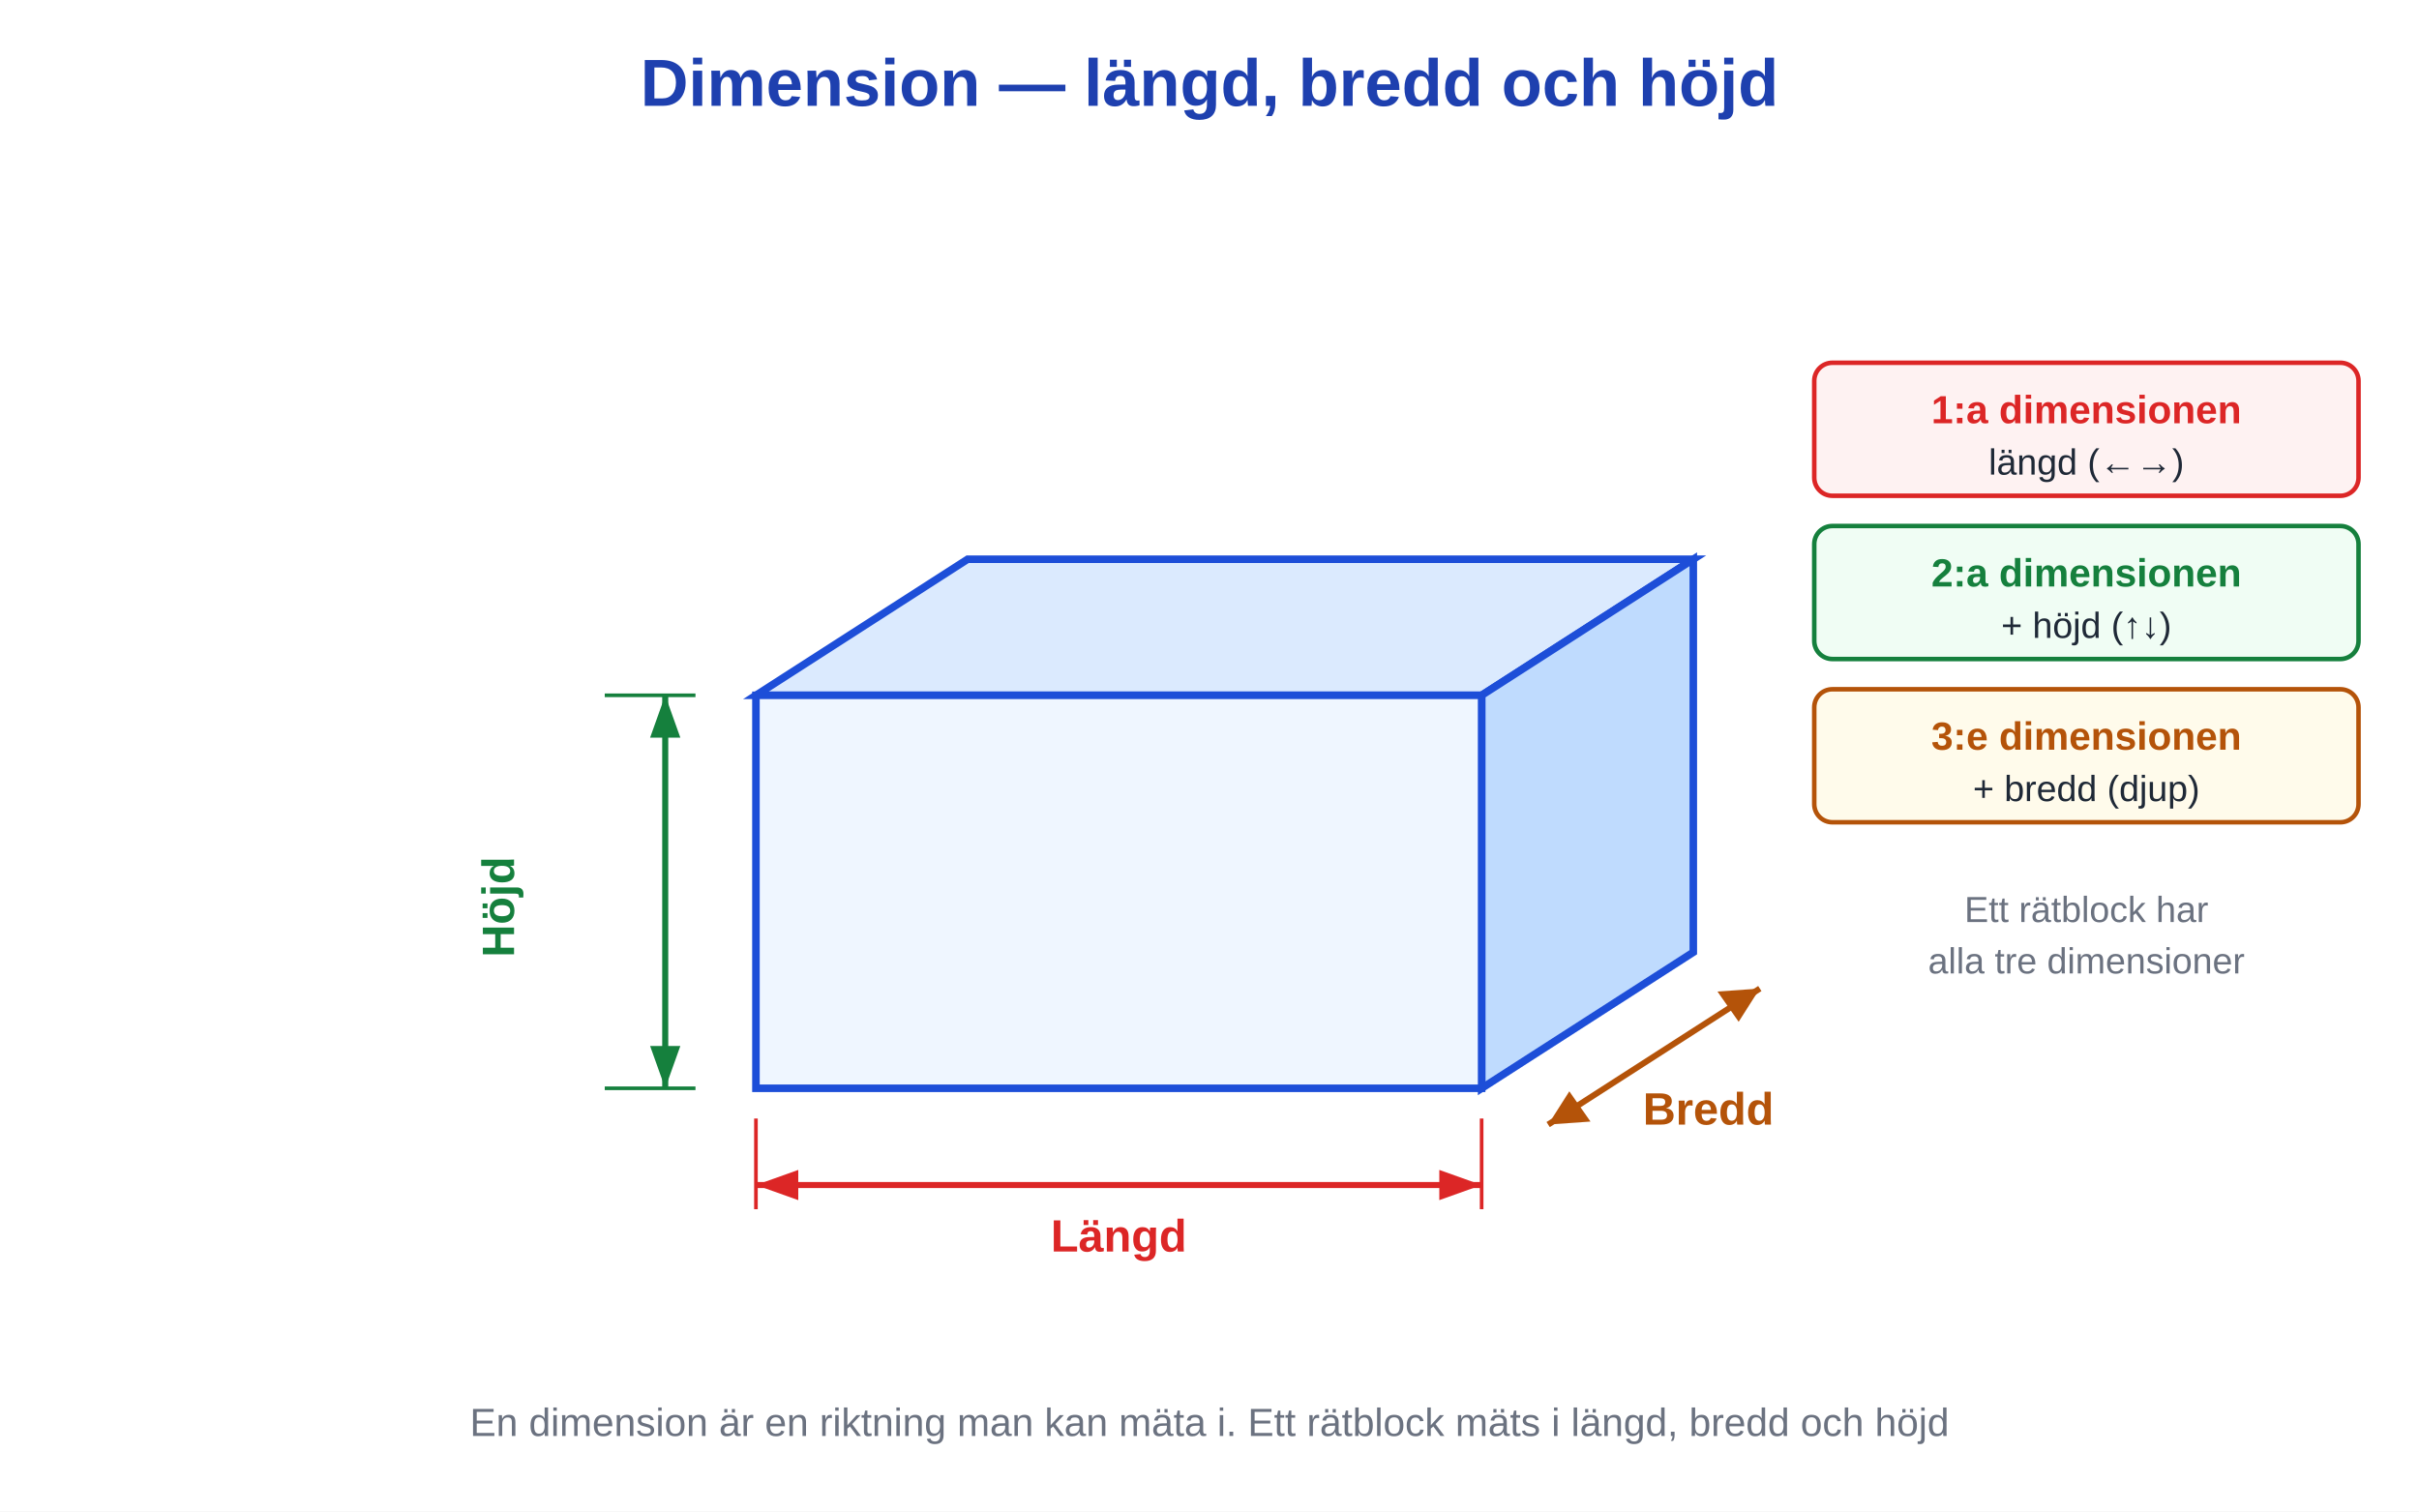
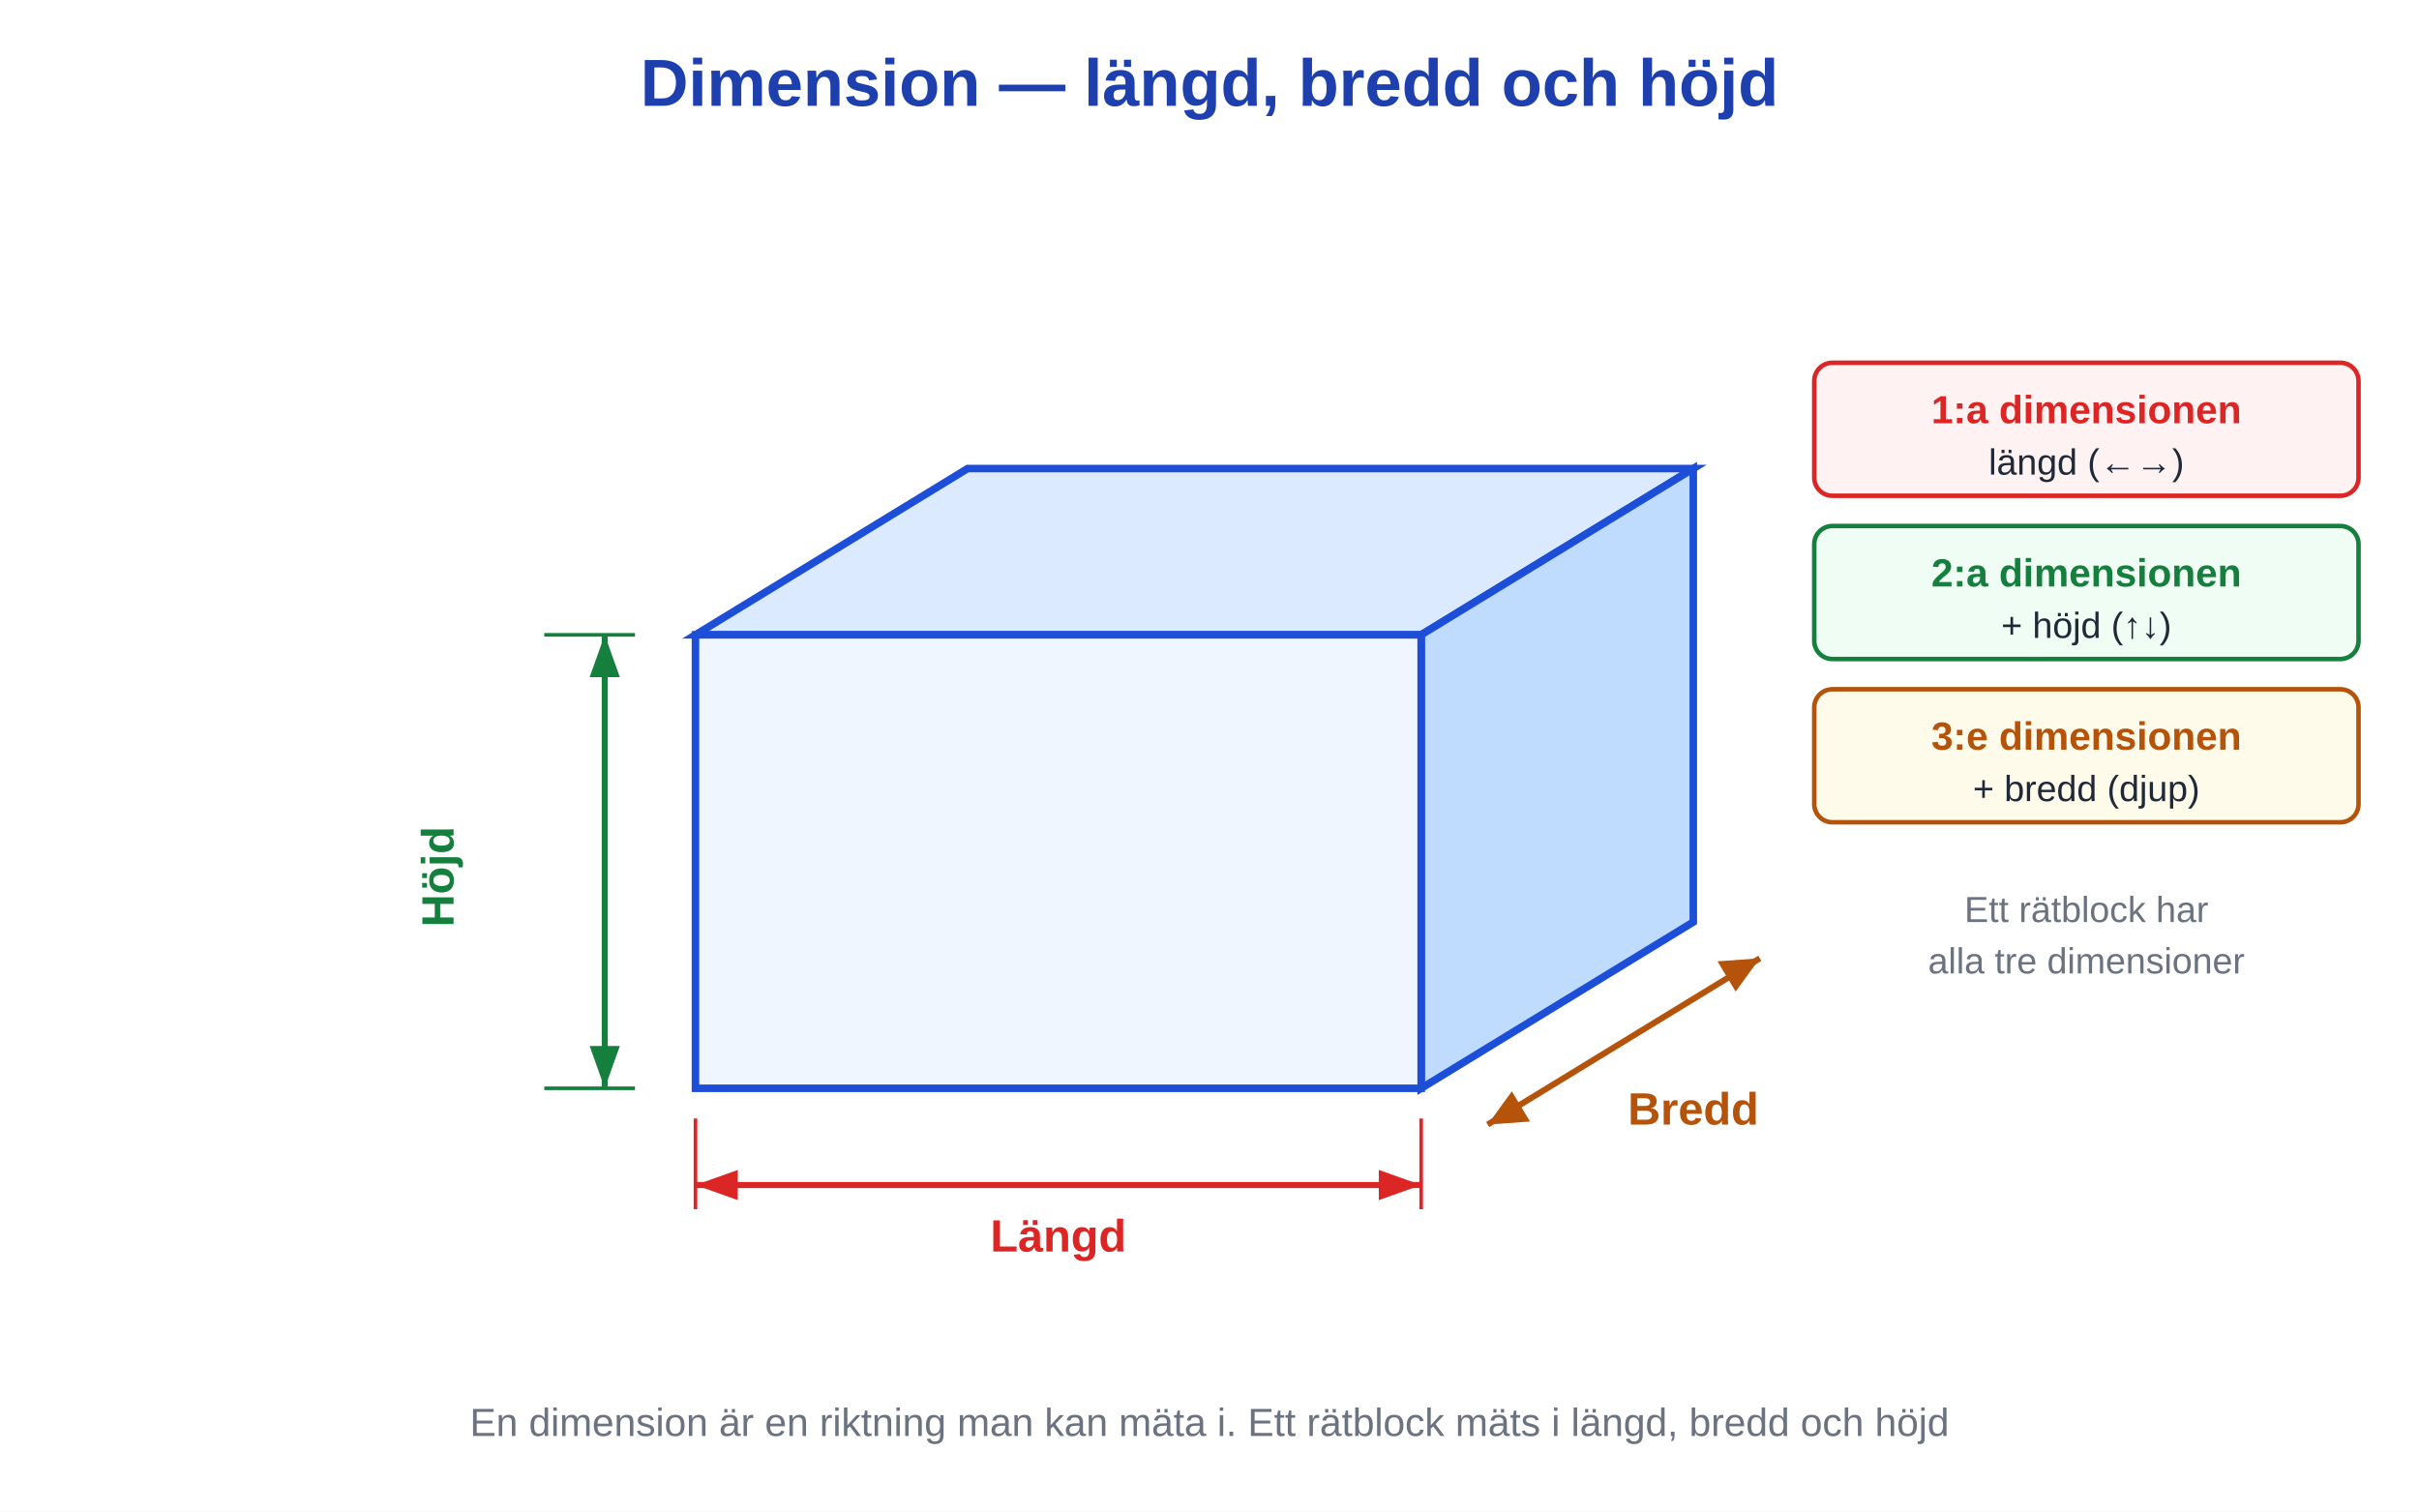
<svg xmlns="http://www.w3.org/2000/svg" viewBox="0 0 800 500" width="800" height="500">
  <rect width="800" height="500" fill="white" />
  <text x="400" y="35" font-family="Arial,sans-serif" font-size="22" fill="#1e40af" text-anchor="middle" font-weight="bold">Dimension — längd, bredd och höjd</text>
-   <line x1="250" y1="360" x2="320" y2="315" stroke="#9ca3af" stroke-width="1.3" stroke-dasharray="5,4" />
-   <line x1="320" y1="315" x2="560" y2="315" stroke="#9ca3af" stroke-width="1.3" stroke-dasharray="5,4" />
-   <line x1="320" y1="315" x2="320" y2="185" stroke="#9ca3af" stroke-width="1.3" stroke-dasharray="5,4" />
-   <polygon points="250,230 490,230 560,185 320,185" fill="#dbeafe" stroke="#1d4ed8" stroke-width="2.5" />
-   <polygon points="490,230 560,185 560,315 490,360" fill="#bfdbfe" stroke="#1d4ed8" stroke-width="2.5" />
-   <rect x="250" y="230" width="240" height="130" fill="#eff6ff" stroke="#1d4ed8" stroke-width="2.5" />
-   <line x1="250" y1="392" x2="490" y2="392" stroke="#dc2626" stroke-width="2" />
-   <polygon points="250,392 264,387 264,397" fill="#dc2626" />
-   <polygon points="490,392 476,387 476,397" fill="#dc2626" />
-   <line x1="250" y1="370" x2="250" y2="400" stroke="#dc2626" stroke-width="1.2" />
-   <line x1="490" y1="370" x2="490" y2="400" stroke="#dc2626" stroke-width="1.2" />
-   <text x="370" y="414" font-family="Arial,sans-serif" font-size="15" fill="#dc2626" text-anchor="middle" font-weight="bold">Längd</text>
-   <line x1="220" y1="360" x2="220" y2="230" stroke="#15803d" stroke-width="2" />
-   <polygon points="220,360 215,346 225,346" fill="#15803d" />
-   <polygon points="220,230 215,244 225,244" fill="#15803d" />
-   <line x1="200" y1="360" x2="230" y2="360" stroke="#15803d" stroke-width="1.2" />
-   <line x1="200" y1="230" x2="230" y2="230" stroke="#15803d" stroke-width="1.2" />
-   <text x="170" y="300" font-family="Arial,sans-serif" font-size="15" fill="#15803d" text-anchor="middle" font-weight="bold" transform="rotate(-90 170 300)">Höjd</text>
-   <line x1="512" y1="372" x2="582" y2="327" stroke="#b45309" stroke-width="2" />
-   <polygon points="512,372 526,371 519,361" fill="#b45309" />
-   <polygon points="582,327 568,328 575,338" fill="#b45309" />
-   <text x="565" y="372" font-family="Arial,sans-serif" font-size="15" fill="#b45309" text-anchor="middle" font-weight="bold">Bredd</text>
+   <polygon points="320,305 560,305 560,155 320,155" fill="none" stroke="#9ca3af" stroke-width="1.3" stroke-dasharray="5,4" />
+   <line x1="230" y1="360" x2="320" y2="305" stroke="#9ca3af" stroke-width="1.3" stroke-dasharray="5,4" />
+   <polygon points="230,210 470,210 560,155 320,155" fill="#dbeafe" stroke="#1d4ed8" stroke-width="2.5" />
+   <polygon points="470,210 560,155 560,305 470,360" fill="#bfdbfe" stroke="#1d4ed8" stroke-width="2.5" />
+   <polygon points="230,210 470,210 470,360 230,360" fill="#eff6ff" stroke="#1d4ed8" stroke-width="2.5" />
+   <line x1="230" y1="392" x2="470" y2="392" stroke="#dc2626" stroke-width="2" />
+   <polygon points="230,392 244,387 244,397" fill="#dc2626" />
+   <polygon points="470,392 456,387 456,397" fill="#dc2626" />
+   <line x1="230" y1="370" x2="230" y2="400" stroke="#dc2626" stroke-width="1.2" />
+   <line x1="470" y1="370" x2="470" y2="400" stroke="#dc2626" stroke-width="1.2" />
+   <text x="350" y="414" font-family="Arial,sans-serif" font-size="15" fill="#dc2626" text-anchor="middle" font-weight="bold">Längd</text>
+   <line x1="200" y1="360" x2="200" y2="210" stroke="#15803d" stroke-width="2" />
+   <polygon points="200,360 195,346 205,346" fill="#15803d" />
+   <polygon points="200,210 195,224 205,224" fill="#15803d" />
+   <line x1="180" y1="360" x2="210" y2="360" stroke="#15803d" stroke-width="1.2" />
+   <line x1="180" y1="210" x2="210" y2="210" stroke="#15803d" stroke-width="1.2" />
+   <text x="150" y="290" font-family="Arial,sans-serif" font-size="15" fill="#15803d" text-anchor="middle" font-weight="bold" transform="rotate(-90 150 290)">Höjd</text>
+   <line x1="492" y1="372" x2="582" y2="317" stroke="#b45309" stroke-width="2" />
+   <polygon points="492,372 506,371 500,361" fill="#b45309" />
+   <polygon points="582,317 568,318 574,328" fill="#b45309" />
+   <text x="560" y="372" font-family="Arial,sans-serif" font-size="15" fill="#b45309" text-anchor="middle" font-weight="bold">Bredd</text>
  <rect x="600" y="120" width="180" height="44" fill="#fef2f2" stroke="#dc2626" stroke-width="1.5" rx="6" />
  <text x="690" y="140" font-family="Arial,sans-serif" font-size="13" fill="#dc2626" text-anchor="middle" font-weight="bold">1:a dimensionen</text>
  <text x="690" y="157" font-family="Arial,sans-serif" font-size="12" fill="#1f2937" text-anchor="middle">längd (←→)</text>
  <rect x="600" y="174" width="180" height="44" fill="#f0fdf4" stroke="#15803d" stroke-width="1.5" rx="6" />
  <text x="690" y="194" font-family="Arial,sans-serif" font-size="13" fill="#15803d" text-anchor="middle" font-weight="bold">2:a dimensionen</text>
  <text x="690" y="211" font-family="Arial,sans-serif" font-size="12" fill="#1f2937" text-anchor="middle">+ höjd (↑↓)</text>
  <rect x="600" y="228" width="180" height="44" fill="#fffbeb" stroke="#b45309" stroke-width="1.5" rx="6" />
  <text x="690" y="248" font-family="Arial,sans-serif" font-size="13" fill="#b45309" text-anchor="middle" font-weight="bold">3:e dimensionen</text>
  <text x="690" y="265" font-family="Arial,sans-serif" font-size="12" fill="#1f2937" text-anchor="middle">+ bredd (djup)</text>
  <text x="690" y="305" font-family="Arial,sans-serif" font-size="12" fill="#6b7280" text-anchor="middle">Ett rätblock har</text>
  <text x="690" y="322" font-family="Arial,sans-serif" font-size="12" fill="#6b7280" text-anchor="middle">alla tre dimensioner</text>
  <text x="400" y="475" font-family="Arial,sans-serif" font-size="13" fill="#6b7280" text-anchor="middle">En dimension är en riktning man kan mäta i. Ett rätblock mäts i längd, bredd och höjd</text>
</svg>
